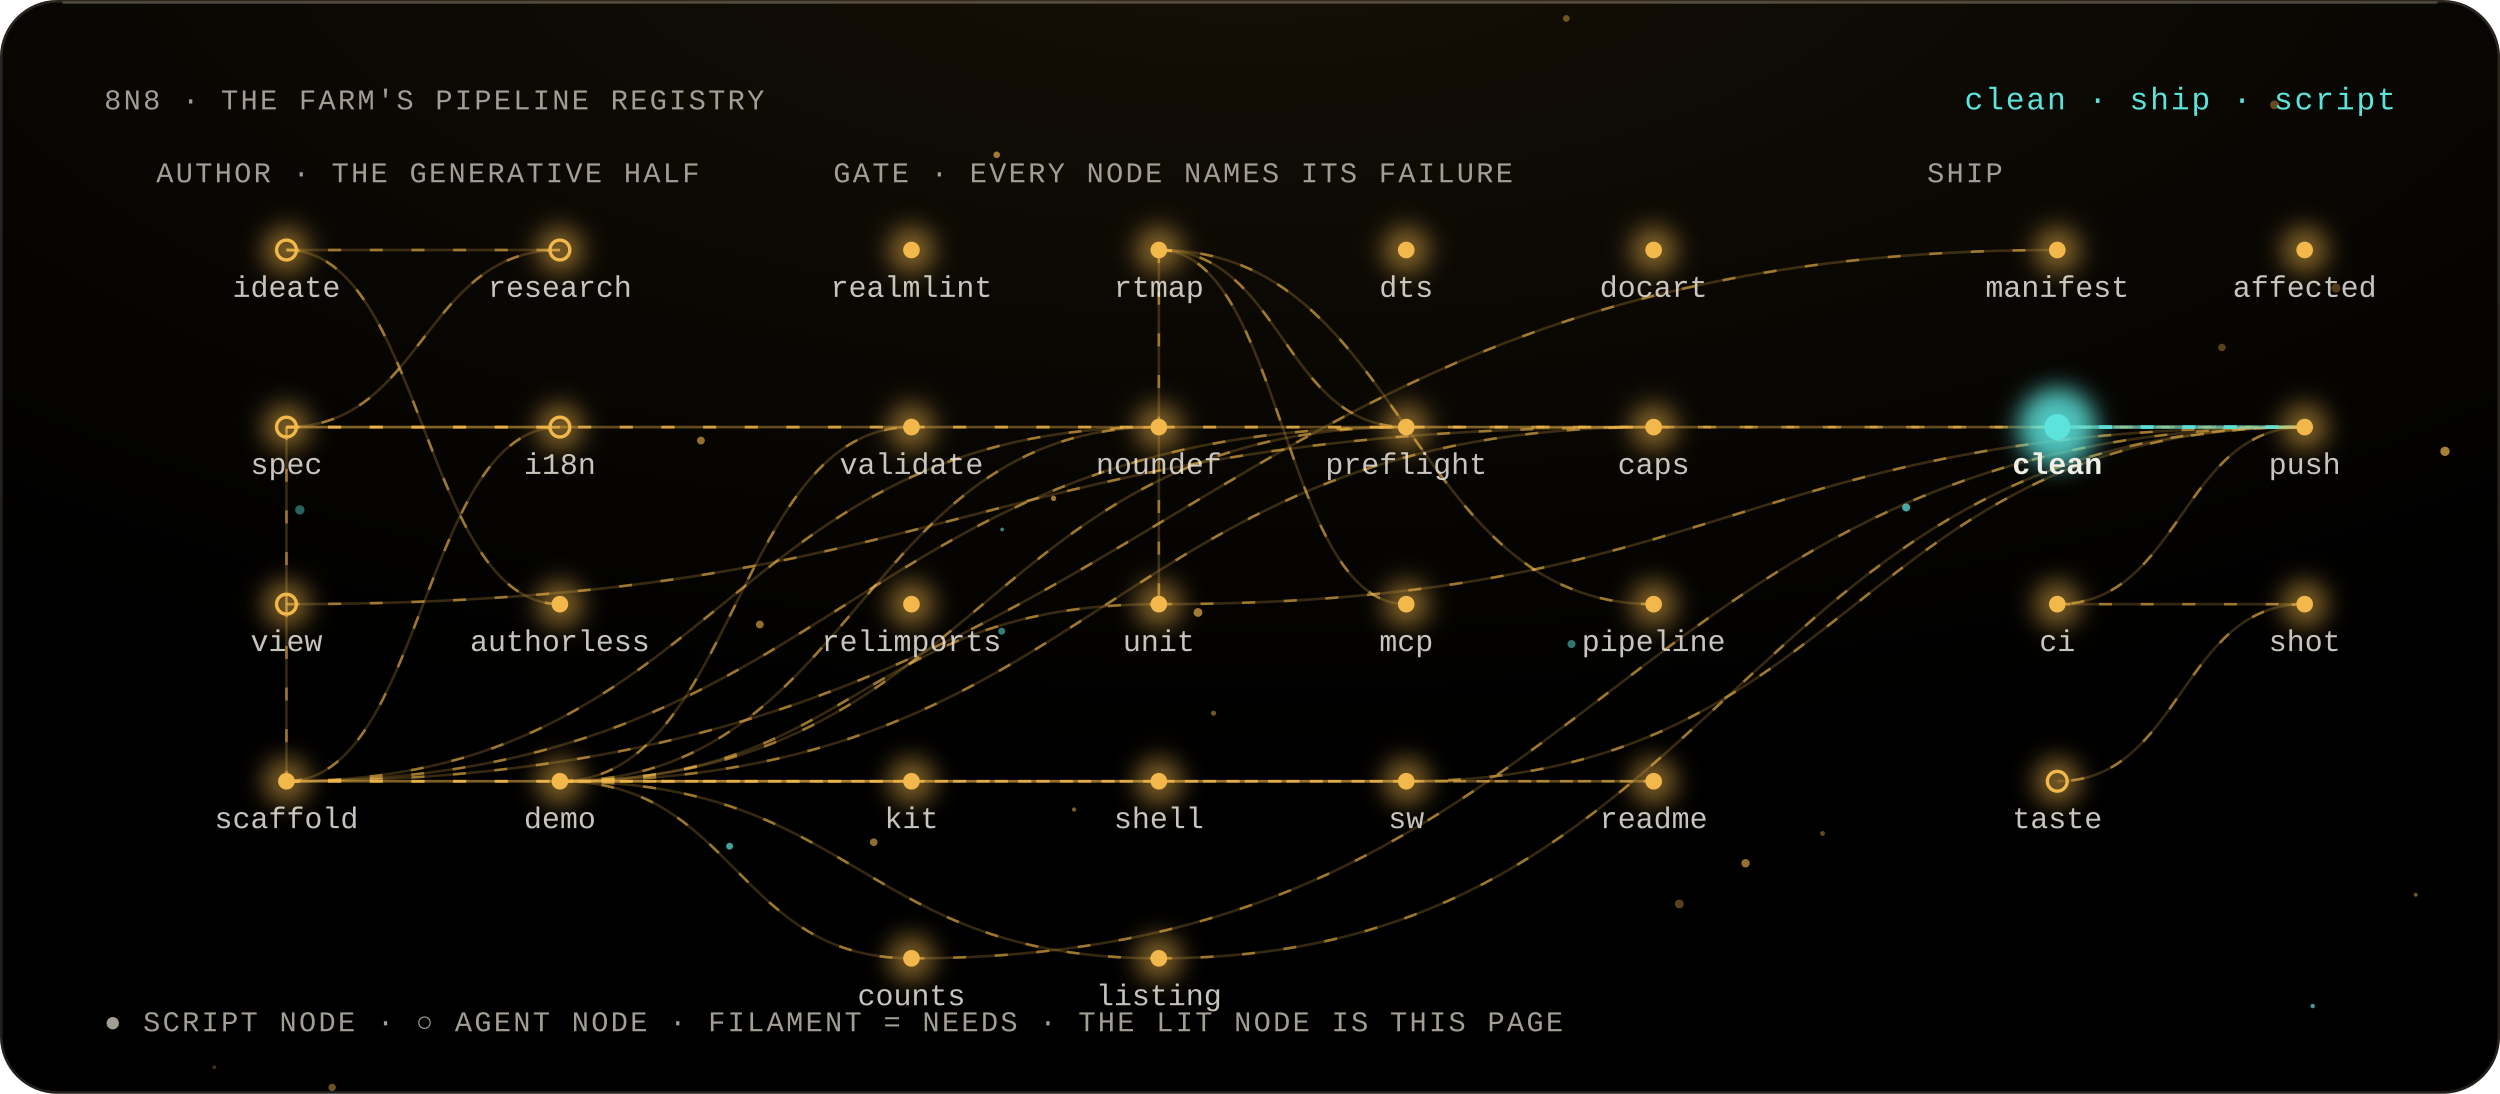
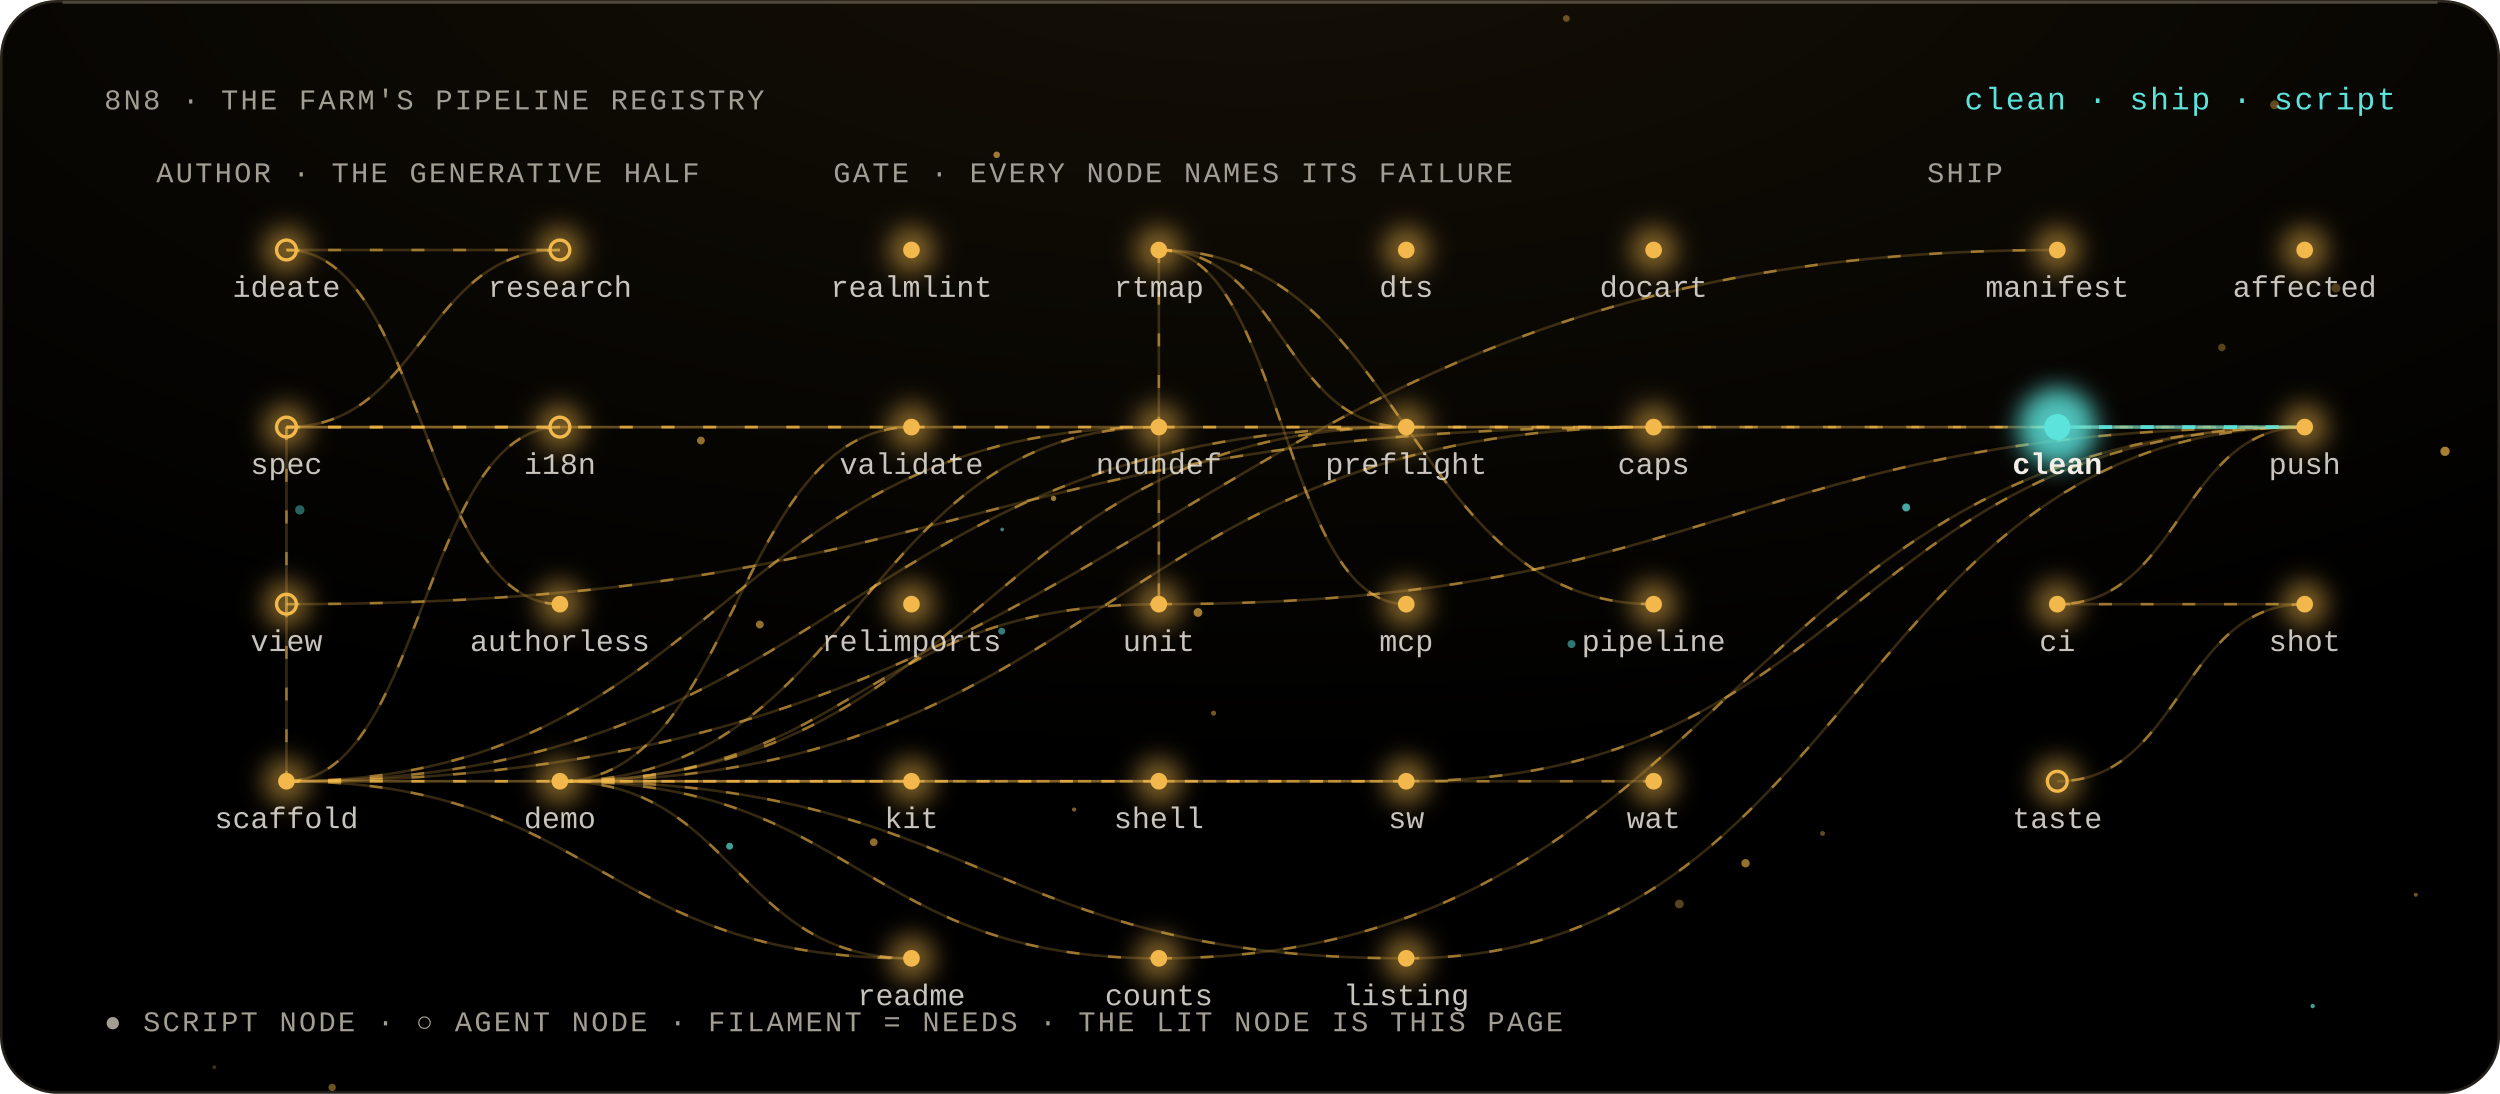
<svg xmlns="http://www.w3.org/2000/svg" viewBox="0 0 960 420" width="960" height="420" role="img" aria-labelledby="t">
  <style>
  text { font-family: 'Geist Mono', ui-monospace, 'Liberation Mono', Menlo, monospace; fill: #F2EEE6; }
  .m { fill: #A39E94; font-size: 11px; letter-spacing: .08em; }
  .l { font-size: 11.5px; }
  .h { font-size: 12px; fill: #5CE4DC; letter-spacing: .06em; }
  .flow { stroke-dasharray: 5 11; animation: flow 3s linear infinite; }
  @keyframes flow { to { stroke-dashoffset: -32; } }
  .breathe { animation: breathe 4.2s ease-in-out infinite; }
  @keyframes breathe { 50% { opacity: .38; } }
  .beat { animation: beat 2.6s ease-in-out infinite; transform-box: fill-box; transform-origin: center; }
  @keyframes beat { 50% { opacity: .55; transform: scale(1.35); } }
  .spin { transform-box: fill-box; transform-origin: center; animation: spin 48s linear infinite; }
  .spin-r { transform-box: fill-box; transform-origin: center; animation: spin 64s linear infinite reverse; }
  @keyframes spin { to { transform: rotate(360deg); } }
  @media (prefers-reduced-motion: reduce) { * { animation: none !important; } }
</style>
  <defs>
    <filter id="bloom" x="-80%" y="-80%" width="260%" height="260%">
      <feGaussianBlur stdDeviation="4.5" />
    </filter>
    <filter id="soft" x="-30%" y="-30%" width="160%" height="160%">
      <feGaussianBlur stdDeviation="1.4" />
    </filter>
    <radialGradient id="key" cx="50%" cy="-10%" r="80%">
      <stop offset="0" stop-color="#F2B84B" stop-opacity=".09" />
      <stop offset="1" stop-color="#F2B84B" stop-opacity="0" />
    </radialGradient>
    <linearGradient id="pair" x1="0" x2="1">
      <stop offset="0" stop-color="#F2B84B" />
      <stop offset="1" stop-color="#5CE4DC" />
    </linearGradient>
  </defs>
  <rect width="960" height="420" rx="22" fill="#000" />
  <rect width="960" height="420" rx="22" fill="url(#key)" />
  <rect x=".5" y=".5" width="959" height="419" rx="21.5" fill="none" stroke="rgba(255,232,196,.14)" />
  <path d="M 24 1 H 936" stroke="rgba(255,238,208,.22)" stroke-width="1" />
  <g>
    <circle cx="644.86" cy="347.13" r="1.69" fill="#F2B84B" opacity="0.36" class="breathe" style="animation-delay:-2.26s" />
    <circle cx="897" cy="110.63" r="1.74" fill="#F2B84B" opacity="0.32" class="breathe" style="animation-delay:-2.49s" />
    <circle cx="466.01" cy="273.85" r="0.98" fill="#F2B84B" opacity="0.47" class="breathe" style="animation-delay:-0.6s" />
    <circle cx="938.88" cy="173.31" r="1.79" fill="#F2B84B" opacity="0.68" class="breathe" style="animation-delay:-3.36s" />
    <circle cx="888.06" cy="386.33" r="0.85" fill="#5CE4DC" opacity="0.68" class="breathe" style="animation-delay:-3.81s" />
    <circle cx="384.83" cy="203.32" r="0.73" fill="#5CE4DC" opacity="0.56" class="breathe" style="animation-delay:-3.98s" />
    <circle cx="127.54" cy="417.58" r="1.42" fill="#F2B84B" opacity="0.45" class="breathe" style="animation-delay:-2.38s" />
    <circle cx="404.56" cy="191.39" r="1.03" fill="#F2B84B" opacity="0.64" class="breathe" style="animation-delay:-3.49s" />
    <circle cx="280.17" cy="324.95" r="1.34" fill="#5CE4DC" opacity="0.7" class="breathe" style="animation-delay:-2.99s" />
    <circle cx="115.12" cy="195.8" r="1.8" fill="#5CE4DC" opacity="0.42" class="breathe" style="animation-delay:-1.63s" />
    <circle cx="82.29" cy="409.82" r="0.75" fill="#F2B84B" opacity="0.27" class="breathe" style="animation-delay:-0.75s" />
    <circle cx="699.85" cy="320.04" r="0.94" fill="#F2B84B" opacity="0.41" class="breathe" style="animation-delay:-1.52s" />
    <circle cx="853.2" cy="133.43" r="1.44" fill="#F2B84B" opacity="0.35" class="breathe" style="animation-delay:-2.4s" />
    <circle cx="873.43" cy="40.25" r="1.69" fill="#F2B84B" opacity="0.39" class="breathe" style="animation-delay:-1.34s" />
    <circle cx="601.47" cy="7.08" r="1.3" fill="#F2B84B" opacity="0.41" class="breathe" style="animation-delay:-2.62s" />
    <circle cx="382.73" cy="59.45" r="1.27" fill="#F2B84B" opacity="0.64" class="breathe" style="animation-delay:-1.32s" />
    <circle cx="291.77" cy="239.82" r="1.51" fill="#F2B84B" opacity="0.6" class="breathe" style="animation-delay:-2.73s" />
    <circle cx="603.46" cy="247.32" r="1.54" fill="#5CE4DC" opacity="0.51" class="breathe" style="animation-delay:-2.6s" />
    <circle cx="412.45" cy="310.86" r="0.81" fill="#F2B84B" opacity="0.52" class="breathe" style="animation-delay:-3.69s" />
    <circle cx="927.65" cy="343.6" r="0.76" fill="#F2B84B" opacity="0.48" class="breathe" style="animation-delay:-0.49s" />
    <circle cx="670.29" cy="331.48" r="1.61" fill="#F2B84B" opacity="0.61" class="breathe" style="animation-delay:-2.16s" />
    <circle cx="731.96" cy="194.86" r="1.54" fill="#5CE4DC" opacity="0.73" class="breathe" style="animation-delay:-2.05s" />
    <circle cx="269.15" cy="169.17" r="1.51" fill="#F2B84B" opacity="0.6" class="breathe" style="animation-delay:-2.75s" />
    <circle cx="335.51" cy="323.41" r="1.49" fill="#F2B84B" opacity="0.59" class="breathe" style="animation-delay:-0.6s" />
    <circle cx="384.66" cy="242.38" r="1.35" fill="#5CE4DC" opacity="0.55" class="breathe" style="animation-delay:-3.64s" />
    <circle cx="460.02" cy="235.19" r="1.69" fill="#F2B84B" opacity="0.66" class="breathe" style="animation-delay:-1.42s" />
  </g>
  <text x="40" y="42" class="m" text-anchor="start">8N8 · THE FARM'S PIPELINE REGISTRY</text>
  <text x="920" y="42" class="h" text-anchor="end">clean · ship · script</text>
  <text x="60" y="70" class="m" text-anchor="start">AUTHOR · THE GENERATIVE HALF</text>
  <text x="320" y="70" class="m" text-anchor="start">GATE · EVERY NODE NAMES ITS FAILURE</text>
  <text x="740" y="70" class="m" text-anchor="start">SHIP</text>
  <path d="M 110 96 C 162.5 96, 162.5 96, 215 96" fill="none" stroke="#F2B84B" stroke-opacity="0.22" stroke-width="1" />
  <path d="M 110 96 C 162.5 96, 162.5 96, 215 96" fill="none" stroke="#F2B84B" stroke-opacity="0.55" stroke-width="1" class="flow" />
  <path d="M 215 96 C 162.5 96, 162.5 164, 110 164" fill="none" stroke="#F2B84B" stroke-opacity="0.22" stroke-width="1" />
  <path d="M 215 96 C 162.5 96, 162.5 164, 110 164" fill="none" stroke="#F2B84B" stroke-opacity="0.55" stroke-width="1" class="flow" />
  <path d="M 110 164 C 162.5 164, 162.5 164, 215 164" fill="none" stroke="#F2B84B" stroke-opacity="0.22" stroke-width="1" />
  <path d="M 110 164 C 162.5 164, 162.5 164, 215 164" fill="none" stroke="#F2B84B" stroke-opacity="0.55" stroke-width="1" class="flow" />
  <path d="M 110 164 C 110 164, 110 232, 110 232" fill="none" stroke="#F2B84B" stroke-opacity="0.22" stroke-width="1" />
  <path d="M 110 164 C 110 164, 110 232, 110 232" fill="none" stroke="#F2B84B" stroke-opacity="0.55" stroke-width="1" class="flow" />
  <path d="M 110 96 C 162.5 96, 162.5 232, 215 232" fill="none" stroke="#F2B84B" stroke-opacity="0.22" stroke-width="1" />
  <path d="M 110 96 C 162.5 96, 162.5 232, 215 232" fill="none" stroke="#F2B84B" stroke-opacity="0.55" stroke-width="1" class="flow" />
  <path d="M 110 232 C 110 232, 110 300, 110 300" fill="none" stroke="#F2B84B" stroke-opacity="0.22" stroke-width="1" />
  <path d="M 110 232 C 110 232, 110 300, 110 300" fill="none" stroke="#F2B84B" stroke-opacity="0.55" stroke-width="1" class="flow" />
  <path d="M 215 164 C 162.5 164, 162.5 300, 110 300" fill="none" stroke="#F2B84B" stroke-opacity="0.22" stroke-width="1" />
  <path d="M 215 164 C 162.5 164, 162.5 300, 110 300" fill="none" stroke="#F2B84B" stroke-opacity="0.55" stroke-width="1" class="flow" />
  <path d="M 110 164 C 230 164, 230 164, 350 164" fill="none" stroke="#F2B84B" stroke-opacity="0.22" stroke-width="1" />
  <path d="M 110 164 C 230 164, 230 164, 350 164" fill="none" stroke="#F2B84B" stroke-opacity="0.55" stroke-width="1" class="flow" />
  <path d="M 215 300 C 282.5 300, 282.5 164, 350 164" fill="none" stroke="#F2B84B" stroke-opacity="0.22" stroke-width="1" />
  <path d="M 215 300 C 282.5 300, 282.5 164, 350 164" fill="none" stroke="#F2B84B" stroke-opacity="0.55" stroke-width="1" class="flow" />
  <path d="M 110 300 C 277.5 300, 277.5 164, 445 164" fill="none" stroke="#F2B84B" stroke-opacity="0.22" stroke-width="1" />
  <path d="M 110 300 C 277.5 300, 277.5 164, 445 164" fill="none" stroke="#F2B84B" stroke-opacity="0.55" stroke-width="1" class="flow" />
  <path d="M 215 300 C 330 300, 330 164, 445 164" fill="none" stroke="#F2B84B" stroke-opacity="0.22" stroke-width="1" />
  <path d="M 215 300 C 330 300, 330 164, 445 164" fill="none" stroke="#F2B84B" stroke-opacity="0.55" stroke-width="1" class="flow" />
  <path d="M 110 300 C 325 300, 325 164, 540 164" fill="none" stroke="#F2B84B" stroke-opacity="0.22" stroke-width="1" />
  <path d="M 110 300 C 325 300, 325 164, 540 164" fill="none" stroke="#F2B84B" stroke-opacity="0.55" stroke-width="1" class="flow" />
  <path d="M 215 300 C 377.5 300, 377.5 164, 540 164" fill="none" stroke="#F2B84B" stroke-opacity="0.22" stroke-width="1" />
  <path d="M 215 300 C 377.5 300, 377.5 164, 540 164" fill="none" stroke="#F2B84B" stroke-opacity="0.55" stroke-width="1" class="flow" />
  <path d="M 445 96 C 492.5 96, 492.5 164, 540 164" fill="none" stroke="#F2B84B" stroke-opacity="0.22" stroke-width="1" />
  <path d="M 445 96 C 492.5 96, 492.5 164, 540 164" fill="none" stroke="#F2B84B" stroke-opacity="0.55" stroke-width="1" class="flow" />
  <path d="M 110 164 C 372.5 164, 372.5 164, 635 164" fill="none" stroke="#F2B84B" stroke-opacity="0.22" stroke-width="1" />
  <path d="M 110 164 C 372.5 164, 372.5 164, 635 164" fill="none" stroke="#F2B84B" stroke-opacity="0.55" stroke-width="1" class="flow" />
  <path d="M 110 232 C 372.5 232, 372.5 164, 635 164" fill="none" stroke="#F2B84B" stroke-opacity="0.22" stroke-width="1" />
  <path d="M 110 232 C 372.5 232, 372.5 164, 635 164" fill="none" stroke="#F2B84B" stroke-opacity="0.55" stroke-width="1" class="flow" />
  <path d="M 215 300 C 425 300, 425 164, 635 164" fill="none" stroke="#F2B84B" stroke-opacity="0.22" stroke-width="1" />
  <path d="M 215 300 C 425 300, 425 164, 635 164" fill="none" stroke="#F2B84B" stroke-opacity="0.55" stroke-width="1" class="flow" />
  <path d="M 215 300 C 330 300, 330 232, 445 232" fill="none" stroke="#F2B84B" stroke-opacity="0.22" stroke-width="1" />
  <path d="M 215 300 C 330 300, 330 232, 445 232" fill="none" stroke="#F2B84B" stroke-opacity="0.55" stroke-width="1" class="flow" />
  <path d="M 445 96 C 445 96, 445 232, 445 232" fill="none" stroke="#F2B84B" stroke-opacity="0.22" stroke-width="1" />
  <path d="M 445 96 C 445 96, 445 232, 445 232" fill="none" stroke="#F2B84B" stroke-opacity="0.55" stroke-width="1" class="flow" />
  <path d="M 445 96 C 492.5 96, 492.5 232, 540 232" fill="none" stroke="#F2B84B" stroke-opacity="0.22" stroke-width="1" />
  <path d="M 445 96 C 492.5 96, 492.5 232, 540 232" fill="none" stroke="#F2B84B" stroke-opacity="0.55" stroke-width="1" class="flow" />
  <path d="M 445 96 C 540 96, 540 232, 635 232" fill="none" stroke="#F2B84B" stroke-opacity="0.22" stroke-width="1" />
  <path d="M 445 96 C 540 96, 540 232, 635 232" fill="none" stroke="#F2B84B" stroke-opacity="0.55" stroke-width="1" class="flow" />
  <path d="M 110 300 C 230 300, 230 300, 350 300" fill="none" stroke="#F2B84B" stroke-opacity="0.22" stroke-width="1" />
  <path d="M 110 300 C 230 300, 230 300, 350 300" fill="none" stroke="#F2B84B" stroke-opacity="0.55" stroke-width="1" class="flow" />
  <path d="M 110 300 C 325 300, 325 300, 540 300" fill="none" stroke="#F2B84B" stroke-opacity="0.22" stroke-width="1" />
  <path d="M 110 300 C 325 300, 325 300, 540 300" fill="none" stroke="#F2B84B" stroke-opacity="0.55" stroke-width="1" class="flow" />
  <path d="M 215 300 C 377.5 300, 377.5 300, 540 300" fill="none" stroke="#F2B84B" stroke-opacity="0.22" stroke-width="1" />
  <path d="M 215 300 C 377.5 300, 377.5 300, 540 300" fill="none" stroke="#F2B84B" stroke-opacity="0.55" stroke-width="1" class="flow" />
-   <path d="M 110 300 C 372.5 300, 372.5 300, 635 300" fill="none" stroke="#F2B84B" stroke-opacity="0.22" stroke-width="1" />
-   <path d="M 110 300 C 372.5 300, 372.5 300, 635 300" fill="none" stroke="#F2B84B" stroke-opacity="0.55" stroke-width="1" class="flow" />
  <path d="M 215 300 C 425 300, 425 300, 635 300" fill="none" stroke="#F2B84B" stroke-opacity="0.22" stroke-width="1" />
  <path d="M 215 300 C 425 300, 425 300, 635 300" fill="none" stroke="#F2B84B" stroke-opacity="0.55" stroke-width="1" class="flow" />
+   <path d="M 110 300 C 230 300, 230 368, 350 368" fill="none" stroke="#F2B84B" stroke-opacity="0.22" stroke-width="1" />
+   <path d="M 110 300 C 230 300, 230 368, 350 368" fill="none" stroke="#F2B84B" stroke-opacity="0.55" stroke-width="1" class="flow" />
  <path d="M 215 300 C 282.5 300, 282.5 368, 350 368" fill="none" stroke="#F2B84B" stroke-opacity="0.22" stroke-width="1" />
  <path d="M 215 300 C 282.5 300, 282.5 368, 350 368" fill="none" stroke="#F2B84B" stroke-opacity="0.55" stroke-width="1" class="flow" />
  <path d="M 215 300 C 330 300, 330 368, 445 368" fill="none" stroke="#F2B84B" stroke-opacity="0.22" stroke-width="1" />
  <path d="M 215 300 C 330 300, 330 368, 445 368" fill="none" stroke="#F2B84B" stroke-opacity="0.55" stroke-width="1" class="flow" />
+   <path d="M 215 300 C 377.5 300, 377.5 368, 540 368" fill="none" stroke="#F2B84B" stroke-opacity="0.22" stroke-width="1" />
+   <path d="M 215 300 C 377.5 300, 377.5 368, 540 368" fill="none" stroke="#F2B84B" stroke-opacity="0.55" stroke-width="1" class="flow" />
  <path d="M 110 300 C 450 300, 450 96, 790 96" fill="none" stroke="#F2B84B" stroke-opacity="0.22" stroke-width="1" />
  <path d="M 110 300 C 450 300, 450 96, 790 96" fill="none" stroke="#F2B84B" stroke-opacity="0.55" stroke-width="1" class="flow" />
  <path d="M 350 164 C 617.5 164, 617.5 164, 885 164" fill="none" stroke="#F2B84B" stroke-opacity="0.22" stroke-width="1" />
  <path d="M 350 164 C 617.5 164, 617.5 164, 885 164" fill="none" stroke="#F2B84B" stroke-opacity="0.55" stroke-width="1" class="flow" />
  <path d="M 540 164 C 712.5 164, 712.5 164, 885 164" fill="none" stroke="#F2B84B" stroke-opacity="0.22" stroke-width="1" />
  <path d="M 540 164 C 712.5 164, 712.5 164, 885 164" fill="none" stroke="#F2B84B" stroke-opacity="0.55" stroke-width="1" class="flow" />
  <path d="M 445 232 C 665 232, 665 164, 885 164" fill="none" stroke="#F2B84B" stroke-opacity="0.22" stroke-width="1" />
  <path d="M 445 232 C 665 232, 665 164, 885 164" fill="none" stroke="#F2B84B" stroke-opacity="0.55" stroke-width="1" class="flow" />
  <path d="M 540 300 C 712.5 300, 712.5 164, 885 164" fill="none" stroke="#F2B84B" stroke-opacity="0.22" stroke-width="1" />
  <path d="M 540 300 C 712.5 300, 712.5 164, 885 164" fill="none" stroke="#F2B84B" stroke-opacity="0.55" stroke-width="1" class="flow" />
-   <path d="M 350 368 C 617.5 368, 617.5 164, 885 164" fill="none" stroke="#F2B84B" stroke-opacity="0.22" stroke-width="1" />
-   <path d="M 350 368 C 617.5 368, 617.5 164, 885 164" fill="none" stroke="#F2B84B" stroke-opacity="0.55" stroke-width="1" class="flow" />
  <path d="M 445 368 C 665 368, 665 164, 885 164" fill="none" stroke="#F2B84B" stroke-opacity="0.22" stroke-width="1" />
  <path d="M 445 368 C 665 368, 665 164, 885 164" fill="none" stroke="#F2B84B" stroke-opacity="0.55" stroke-width="1" class="flow" />
+   <path d="M 540 368 C 712.5 368, 712.5 164, 885 164" fill="none" stroke="#F2B84B" stroke-opacity="0.22" stroke-width="1" />
+   <path d="M 540 368 C 712.5 368, 712.5 164, 885 164" fill="none" stroke="#F2B84B" stroke-opacity="0.55" stroke-width="1" class="flow" />
  <path d="M 790 164 C 837.5 164, 837.5 164, 885 164" fill="none" stroke="#5CE4DC" stroke-opacity="0.55" stroke-width="1.4" />
  <path d="M 790 164 C 837.5 164, 837.5 164, 885 164" fill="none" stroke="#5CE4DC" stroke-opacity="0.95" stroke-width="1.4" class="flow" />
  <path d="M 885 164 C 837.5 164, 837.5 232, 790 232" fill="none" stroke="#F2B84B" stroke-opacity="0.22" stroke-width="1" />
  <path d="M 885 164 C 837.5 164, 837.5 232, 790 232" fill="none" stroke="#F2B84B" stroke-opacity="0.55" stroke-width="1" class="flow" />
  <path d="M 790 232 C 837.5 232, 837.5 232, 885 232" fill="none" stroke="#F2B84B" stroke-opacity="0.22" stroke-width="1" />
  <path d="M 790 232 C 837.5 232, 837.5 232, 885 232" fill="none" stroke="#F2B84B" stroke-opacity="0.55" stroke-width="1" class="flow" />
  <path d="M 885 232 C 837.5 232, 837.5 300, 790 300" fill="none" stroke="#F2B84B" stroke-opacity="0.22" stroke-width="1" />
  <path d="M 885 232 C 837.5 232, 837.5 300, 790 300" fill="none" stroke="#F2B84B" stroke-opacity="0.55" stroke-width="1" class="flow" />
  <g>
    <circle cx="110" cy="96" r="9" fill="#F2B84B" opacity="0.5" filter="url(#bloom)" class="breathe" style="animation-delay:-2.5s" />
    <circle cx="110" cy="96" r="3.8" fill="none" stroke="#F2B84B" stroke-width="1.3" />
  </g>
  <text x="110" y="114" class="l" text-anchor="middle" fill="#F2EEE6" fill-opacity=".82">ideate</text>
  <g>
    <circle cx="215" cy="96" r="9" fill="#F2B84B" opacity="0.5" filter="url(#bloom)" class="breathe" style="animation-delay:-3.59s" />
    <circle cx="215" cy="96" r="3.8" fill="none" stroke="#F2B84B" stroke-width="1.3" />
  </g>
  <text x="215" y="114" class="l" text-anchor="middle" fill="#F2EEE6" fill-opacity=".82">research</text>
  <g>
    <circle cx="110" cy="164" r="9" fill="#F2B84B" opacity="0.5" filter="url(#bloom)" class="breathe" style="animation-delay:-2.69s" />
    <circle cx="110" cy="164" r="3.8" fill="none" stroke="#F2B84B" stroke-width="1.3" />
  </g>
  <text x="110" y="182" class="l" text-anchor="middle" fill="#F2EEE6" fill-opacity=".82">spec</text>
  <g>
    <circle cx="215" cy="164" r="9" fill="#F2B84B" opacity="0.5" filter="url(#bloom)" class="breathe" style="animation-delay:-3.31s" />
    <circle cx="215" cy="164" r="3.8" fill="none" stroke="#F2B84B" stroke-width="1.3" />
  </g>
  <text x="215" y="182" class="l" text-anchor="middle" fill="#F2EEE6" fill-opacity=".82">i18n</text>
  <g>
    <circle cx="110" cy="232" r="9" fill="#F2B84B" opacity="0.5" filter="url(#bloom)" class="breathe" style="animation-delay:-0.91s" />
    <circle cx="110" cy="232" r="3.8" fill="none" stroke="#F2B84B" stroke-width="1.3" />
  </g>
  <text x="110" y="250" class="l" text-anchor="middle" fill="#F2EEE6" fill-opacity=".82">view</text>
  <g>
    <circle cx="215" cy="232" r="9" fill="#F2B84B" opacity="0.5" filter="url(#bloom)" class="breathe" style="animation-delay:-2.15s" />
    <circle cx="215" cy="232" r="3.2" fill="#F2B84B" />
  </g>
  <text x="215" y="250" class="l" text-anchor="middle" fill="#F2EEE6" fill-opacity=".82">authorless</text>
  <g>
    <circle cx="110" cy="300" r="9" fill="#F2B84B" opacity="0.5" filter="url(#bloom)" class="breathe" style="animation-delay:-2.24s" />
    <circle cx="110" cy="300" r="3.2" fill="#F2B84B" />
  </g>
  <text x="110" y="318" class="l" text-anchor="middle" fill="#F2EEE6" fill-opacity=".82">scaffold</text>
  <g>
    <circle cx="215" cy="300" r="9" fill="#F2B84B" opacity="0.5" filter="url(#bloom)" class="breathe" style="animation-delay:-3.8s" />
    <circle cx="215" cy="300" r="3.2" fill="#F2B84B" />
  </g>
  <text x="215" y="318" class="l" text-anchor="middle" fill="#F2EEE6" fill-opacity=".82">demo</text>
  <g>
    <circle cx="350" cy="96" r="9" fill="#F2B84B" opacity="0.5" filter="url(#bloom)" class="breathe" style="animation-delay:-3.74s" />
    <circle cx="350" cy="96" r="3.2" fill="#F2B84B" />
  </g>
  <text x="350" y="114" class="l" text-anchor="middle" fill="#F2EEE6" fill-opacity=".82">realmlint</text>
  <g>
    <circle cx="445" cy="96" r="9" fill="#F2B84B" opacity="0.5" filter="url(#bloom)" class="breathe" style="animation-delay:-1.05s" />
    <circle cx="445" cy="96" r="3.2" fill="#F2B84B" />
  </g>
  <text x="445" y="114" class="l" text-anchor="middle" fill="#F2EEE6" fill-opacity=".82">rtmap</text>
  <g>
    <circle cx="540" cy="96" r="9" fill="#F2B84B" opacity="0.5" filter="url(#bloom)" class="breathe" style="animation-delay:-0.56s" />
    <circle cx="540" cy="96" r="3.2" fill="#F2B84B" />
  </g>
  <text x="540" y="114" class="l" text-anchor="middle" fill="#F2EEE6" fill-opacity=".82">dts</text>
  <g>
    <circle cx="635" cy="96" r="9" fill="#F2B84B" opacity="0.5" filter="url(#bloom)" class="breathe" style="animation-delay:-2.37s" />
    <circle cx="635" cy="96" r="3.2" fill="#F2B84B" />
  </g>
  <text x="635" y="114" class="l" text-anchor="middle" fill="#F2EEE6" fill-opacity=".82">docart</text>
  <g>
    <circle cx="350" cy="164" r="9" fill="#F2B84B" opacity="0.5" filter="url(#bloom)" class="breathe" style="animation-delay:-3.75s" />
    <circle cx="350" cy="164" r="3.2" fill="#F2B84B" />
  </g>
  <text x="350" y="182" class="l" text-anchor="middle" fill="#F2EEE6" fill-opacity=".82">validate</text>
  <g>
    <circle cx="445" cy="164" r="9" fill="#F2B84B" opacity="0.5" filter="url(#bloom)" class="breathe" style="animation-delay:-1.01s" />
    <circle cx="445" cy="164" r="3.2" fill="#F2B84B" />
  </g>
  <text x="445" y="182" class="l" text-anchor="middle" fill="#F2EEE6" fill-opacity=".82">noundef</text>
  <g>
    <circle cx="540" cy="164" r="9" fill="#F2B84B" opacity="0.5" filter="url(#bloom)" class="breathe" style="animation-delay:-1.94s" />
    <circle cx="540" cy="164" r="3.2" fill="#F2B84B" />
  </g>
  <text x="540" y="182" class="l" text-anchor="middle" fill="#F2EEE6" fill-opacity=".82">preflight</text>
  <g>
    <circle cx="635" cy="164" r="9" fill="#F2B84B" opacity="0.5" filter="url(#bloom)" class="breathe" style="animation-delay:-2.61s" />
    <circle cx="635" cy="164" r="3.2" fill="#F2B84B" />
  </g>
  <text x="635" y="182" class="l" text-anchor="middle" fill="#F2EEE6" fill-opacity=".82">caps</text>
  <g>
    <circle cx="350" cy="232" r="9" fill="#F2B84B" opacity="0.5" filter="url(#bloom)" class="breathe" style="animation-delay:-1.76s" />
    <circle cx="350" cy="232" r="3.2" fill="#F2B84B" />
  </g>
  <text x="350" y="250" class="l" text-anchor="middle" fill="#F2EEE6" fill-opacity=".82">relimports</text>
  <g>
    <circle cx="445" cy="232" r="9" fill="#F2B84B" opacity="0.5" filter="url(#bloom)" class="breathe" style="animation-delay:-0.58s" />
    <circle cx="445" cy="232" r="3.2" fill="#F2B84B" />
  </g>
  <text x="445" y="250" class="l" text-anchor="middle" fill="#F2EEE6" fill-opacity=".82">unit</text>
  <g>
    <circle cx="540" cy="232" r="9" fill="#F2B84B" opacity="0.5" filter="url(#bloom)" class="breathe" style="animation-delay:-1.04s" />
    <circle cx="540" cy="232" r="3.2" fill="#F2B84B" />
  </g>
  <text x="540" y="250" class="l" text-anchor="middle" fill="#F2EEE6" fill-opacity=".82">mcp</text>
  <g>
    <circle cx="635" cy="232" r="9" fill="#F2B84B" opacity="0.5" filter="url(#bloom)" class="breathe" style="animation-delay:-3.97s" />
    <circle cx="635" cy="232" r="3.2" fill="#F2B84B" />
  </g>
  <text x="635" y="250" class="l" text-anchor="middle" fill="#F2EEE6" fill-opacity=".82">pipeline</text>
  <g>
    <circle cx="350" cy="300" r="9" fill="#F2B84B" opacity="0.5" filter="url(#bloom)" class="breathe" style="animation-delay:-3.91s" />
    <circle cx="350" cy="300" r="3.2" fill="#F2B84B" />
  </g>
  <text x="350" y="318" class="l" text-anchor="middle" fill="#F2EEE6" fill-opacity=".82">kit</text>
  <g>
    <circle cx="445" cy="300" r="9" fill="#F2B84B" opacity="0.5" filter="url(#bloom)" class="breathe" style="animation-delay:-1.65s" />
    <circle cx="445" cy="300" r="3.2" fill="#F2B84B" />
  </g>
  <text x="445" y="318" class="l" text-anchor="middle" fill="#F2EEE6" fill-opacity=".82">shell</text>
  <g>
    <circle cx="540" cy="300" r="9" fill="#F2B84B" opacity="0.5" filter="url(#bloom)" class="breathe" style="animation-delay:-3.41s" />
    <circle cx="540" cy="300" r="3.2" fill="#F2B84B" />
  </g>
  <text x="540" y="318" class="l" text-anchor="middle" fill="#F2EEE6" fill-opacity=".82">sw</text>
  <g>
    <circle cx="635" cy="300" r="9" fill="#F2B84B" opacity="0.5" filter="url(#bloom)" class="breathe" style="animation-delay:-3.2s" />
    <circle cx="635" cy="300" r="3.2" fill="#F2B84B" />
  </g>
-   <text x="635" y="318" class="l" text-anchor="middle" fill="#F2EEE6" fill-opacity=".82">readme</text>
+   <text x="635" y="318" class="l" text-anchor="middle" fill="#F2EEE6" fill-opacity=".82">wat</text>
  <g>
    <circle cx="350" cy="368" r="9" fill="#F2B84B" opacity="0.5" filter="url(#bloom)" class="breathe" style="animation-delay:-0.54s" />
    <circle cx="350" cy="368" r="3.2" fill="#F2B84B" />
  </g>
-   <text x="350" y="386" class="l" text-anchor="middle" fill="#F2EEE6" fill-opacity=".82">counts</text>
+   <text x="350" y="386" class="l" text-anchor="middle" fill="#F2EEE6" fill-opacity=".82">readme</text>
  <g>
    <circle cx="445" cy="368" r="9" fill="#F2B84B" opacity="0.5" filter="url(#bloom)" class="breathe" style="animation-delay:-0.55s" />
    <circle cx="445" cy="368" r="3.2" fill="#F2B84B" />
  </g>
-   <text x="445" y="386" class="l" text-anchor="middle" fill="#F2EEE6" fill-opacity=".82">listing</text>
-   <g>
-     <circle cx="790" cy="96" r="9" fill="#F2B84B" opacity="0.5" filter="url(#bloom)" class="breathe" style="animation-delay:-3.7s" />
+   <text x="445" y="386" class="l" text-anchor="middle" fill="#F2EEE6" fill-opacity=".82">counts</text>
+   <g>
+     <circle cx="540" cy="368" r="9" fill="#F2B84B" opacity="0.5" filter="url(#bloom)" class="breathe" style="animation-delay:-3.7s" />
+     <circle cx="540" cy="368" r="3.2" fill="#F2B84B" />
+   </g>
+   <text x="540" y="386" class="l" text-anchor="middle" fill="#F2EEE6" fill-opacity=".82">listing</text>
+   <g>
+     <circle cx="790" cy="96" r="9" fill="#F2B84B" opacity="0.5" filter="url(#bloom)" class="breathe" style="animation-delay:-3.68s" />
    <circle cx="790" cy="96" r="3.2" fill="#F2B84B" />
  </g>
  <text x="790" y="114" class="l" text-anchor="middle" fill="#F2EEE6" fill-opacity=".82">manifest</text>
  <g>
-     <circle cx="885" cy="96" r="9" fill="#F2B84B" opacity="0.5" filter="url(#bloom)" class="breathe" style="animation-delay:-3.68s" />
+     <circle cx="885" cy="96" r="9" fill="#F2B84B" opacity="0.5" filter="url(#bloom)" class="breathe" style="animation-delay:-3.47s" />
    <circle cx="885" cy="96" r="3.2" fill="#F2B84B" />
  </g>
  <text x="885" y="114" class="l" text-anchor="middle" fill="#F2EEE6" fill-opacity=".82">affected</text>
  <g>
-     <circle cx="790" cy="164" r="15" fill="#5CE4DC" opacity="0.85" filter="url(#bloom)" class="beat" style="animation-delay:-3.47s" />
+     <circle cx="790" cy="164" r="15" fill="#5CE4DC" opacity="0.85" filter="url(#bloom)" class="beat" style="animation-delay:-3.63s" />
    <circle cx="790" cy="164" r="5" fill="#5CE4DC" />
  </g>
  <text x="790" y="182" class="l" text-anchor="middle" fill="#5CE4DC" font-weight="700">clean</text>
  <g>
-     <circle cx="885" cy="164" r="9" fill="#F2B84B" opacity="0.5" filter="url(#bloom)" class="breathe" style="animation-delay:-3.63s" />
+     <circle cx="885" cy="164" r="9" fill="#F2B84B" opacity="0.5" filter="url(#bloom)" class="breathe" style="animation-delay:-0.58s" />
    <circle cx="885" cy="164" r="3.2" fill="#F2B84B" />
  </g>
  <text x="885" y="182" class="l" text-anchor="middle" fill="#F2EEE6" fill-opacity=".82">push</text>
  <g>
-     <circle cx="790" cy="232" r="9" fill="#F2B84B" opacity="0.5" filter="url(#bloom)" class="breathe" style="animation-delay:-0.58s" />
+     <circle cx="790" cy="232" r="9" fill="#F2B84B" opacity="0.5" filter="url(#bloom)" class="breathe" style="animation-delay:-0.1s" />
    <circle cx="790" cy="232" r="3.2" fill="#F2B84B" />
  </g>
  <text x="790" y="250" class="l" text-anchor="middle" fill="#F2EEE6" fill-opacity=".82">ci</text>
  <g>
-     <circle cx="885" cy="232" r="9" fill="#F2B84B" opacity="0.5" filter="url(#bloom)" class="breathe" style="animation-delay:-0.1s" />
+     <circle cx="885" cy="232" r="9" fill="#F2B84B" opacity="0.5" filter="url(#bloom)" class="breathe" style="animation-delay:-1.6s" />
    <circle cx="885" cy="232" r="3.2" fill="#F2B84B" />
  </g>
  <text x="885" y="250" class="l" text-anchor="middle" fill="#F2EEE6" fill-opacity=".82">shot</text>
  <g>
-     <circle cx="790" cy="300" r="9" fill="#F2B84B" opacity="0.5" filter="url(#bloom)" class="breathe" style="animation-delay:-1.6s" />
+     <circle cx="790" cy="300" r="9" fill="#F2B84B" opacity="0.5" filter="url(#bloom)" class="breathe" style="animation-delay:-1.94s" />
    <circle cx="790" cy="300" r="3.8" fill="none" stroke="#F2B84B" stroke-width="1.3" />
  </g>
  <text x="790" y="318" class="l" text-anchor="middle" fill="#F2EEE6" fill-opacity=".82">taste</text>
  <text x="40" y="396" class="m" text-anchor="start">● SCRIPT NODE  ·  ○ AGENT NODE  ·  FILAMENT = NEEDS  ·  THE LIT NODE IS THIS PAGE</text>
</svg>
